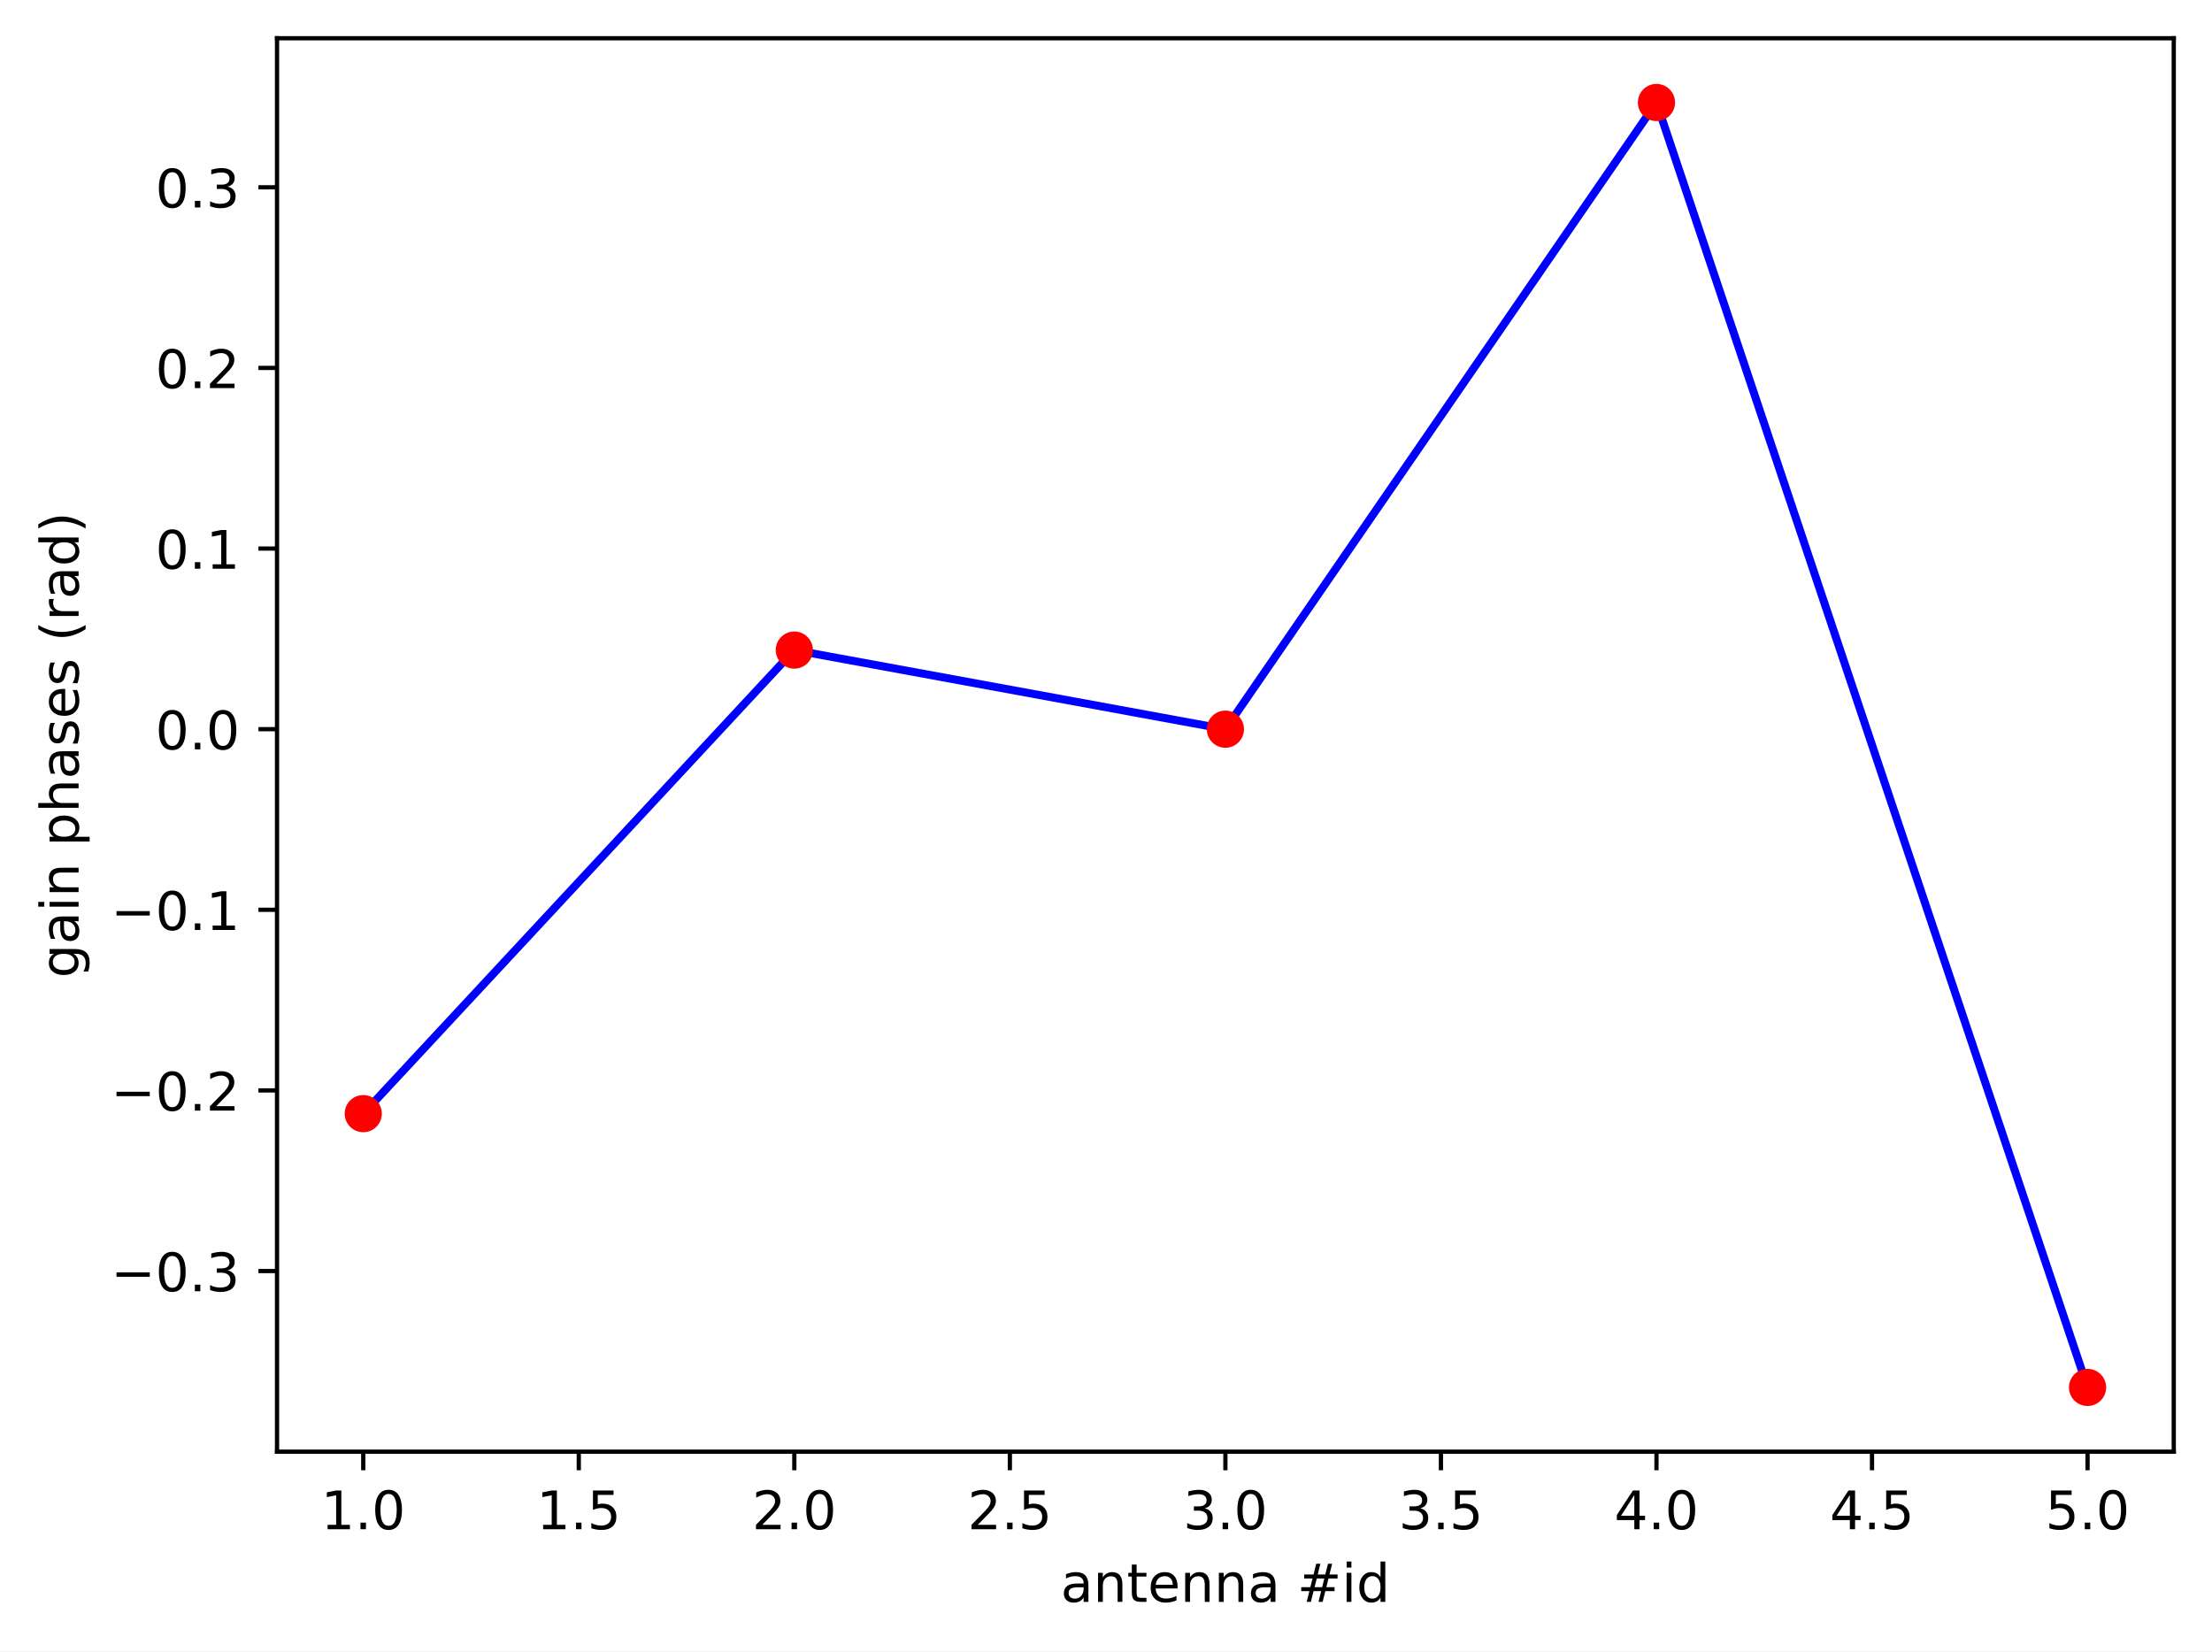
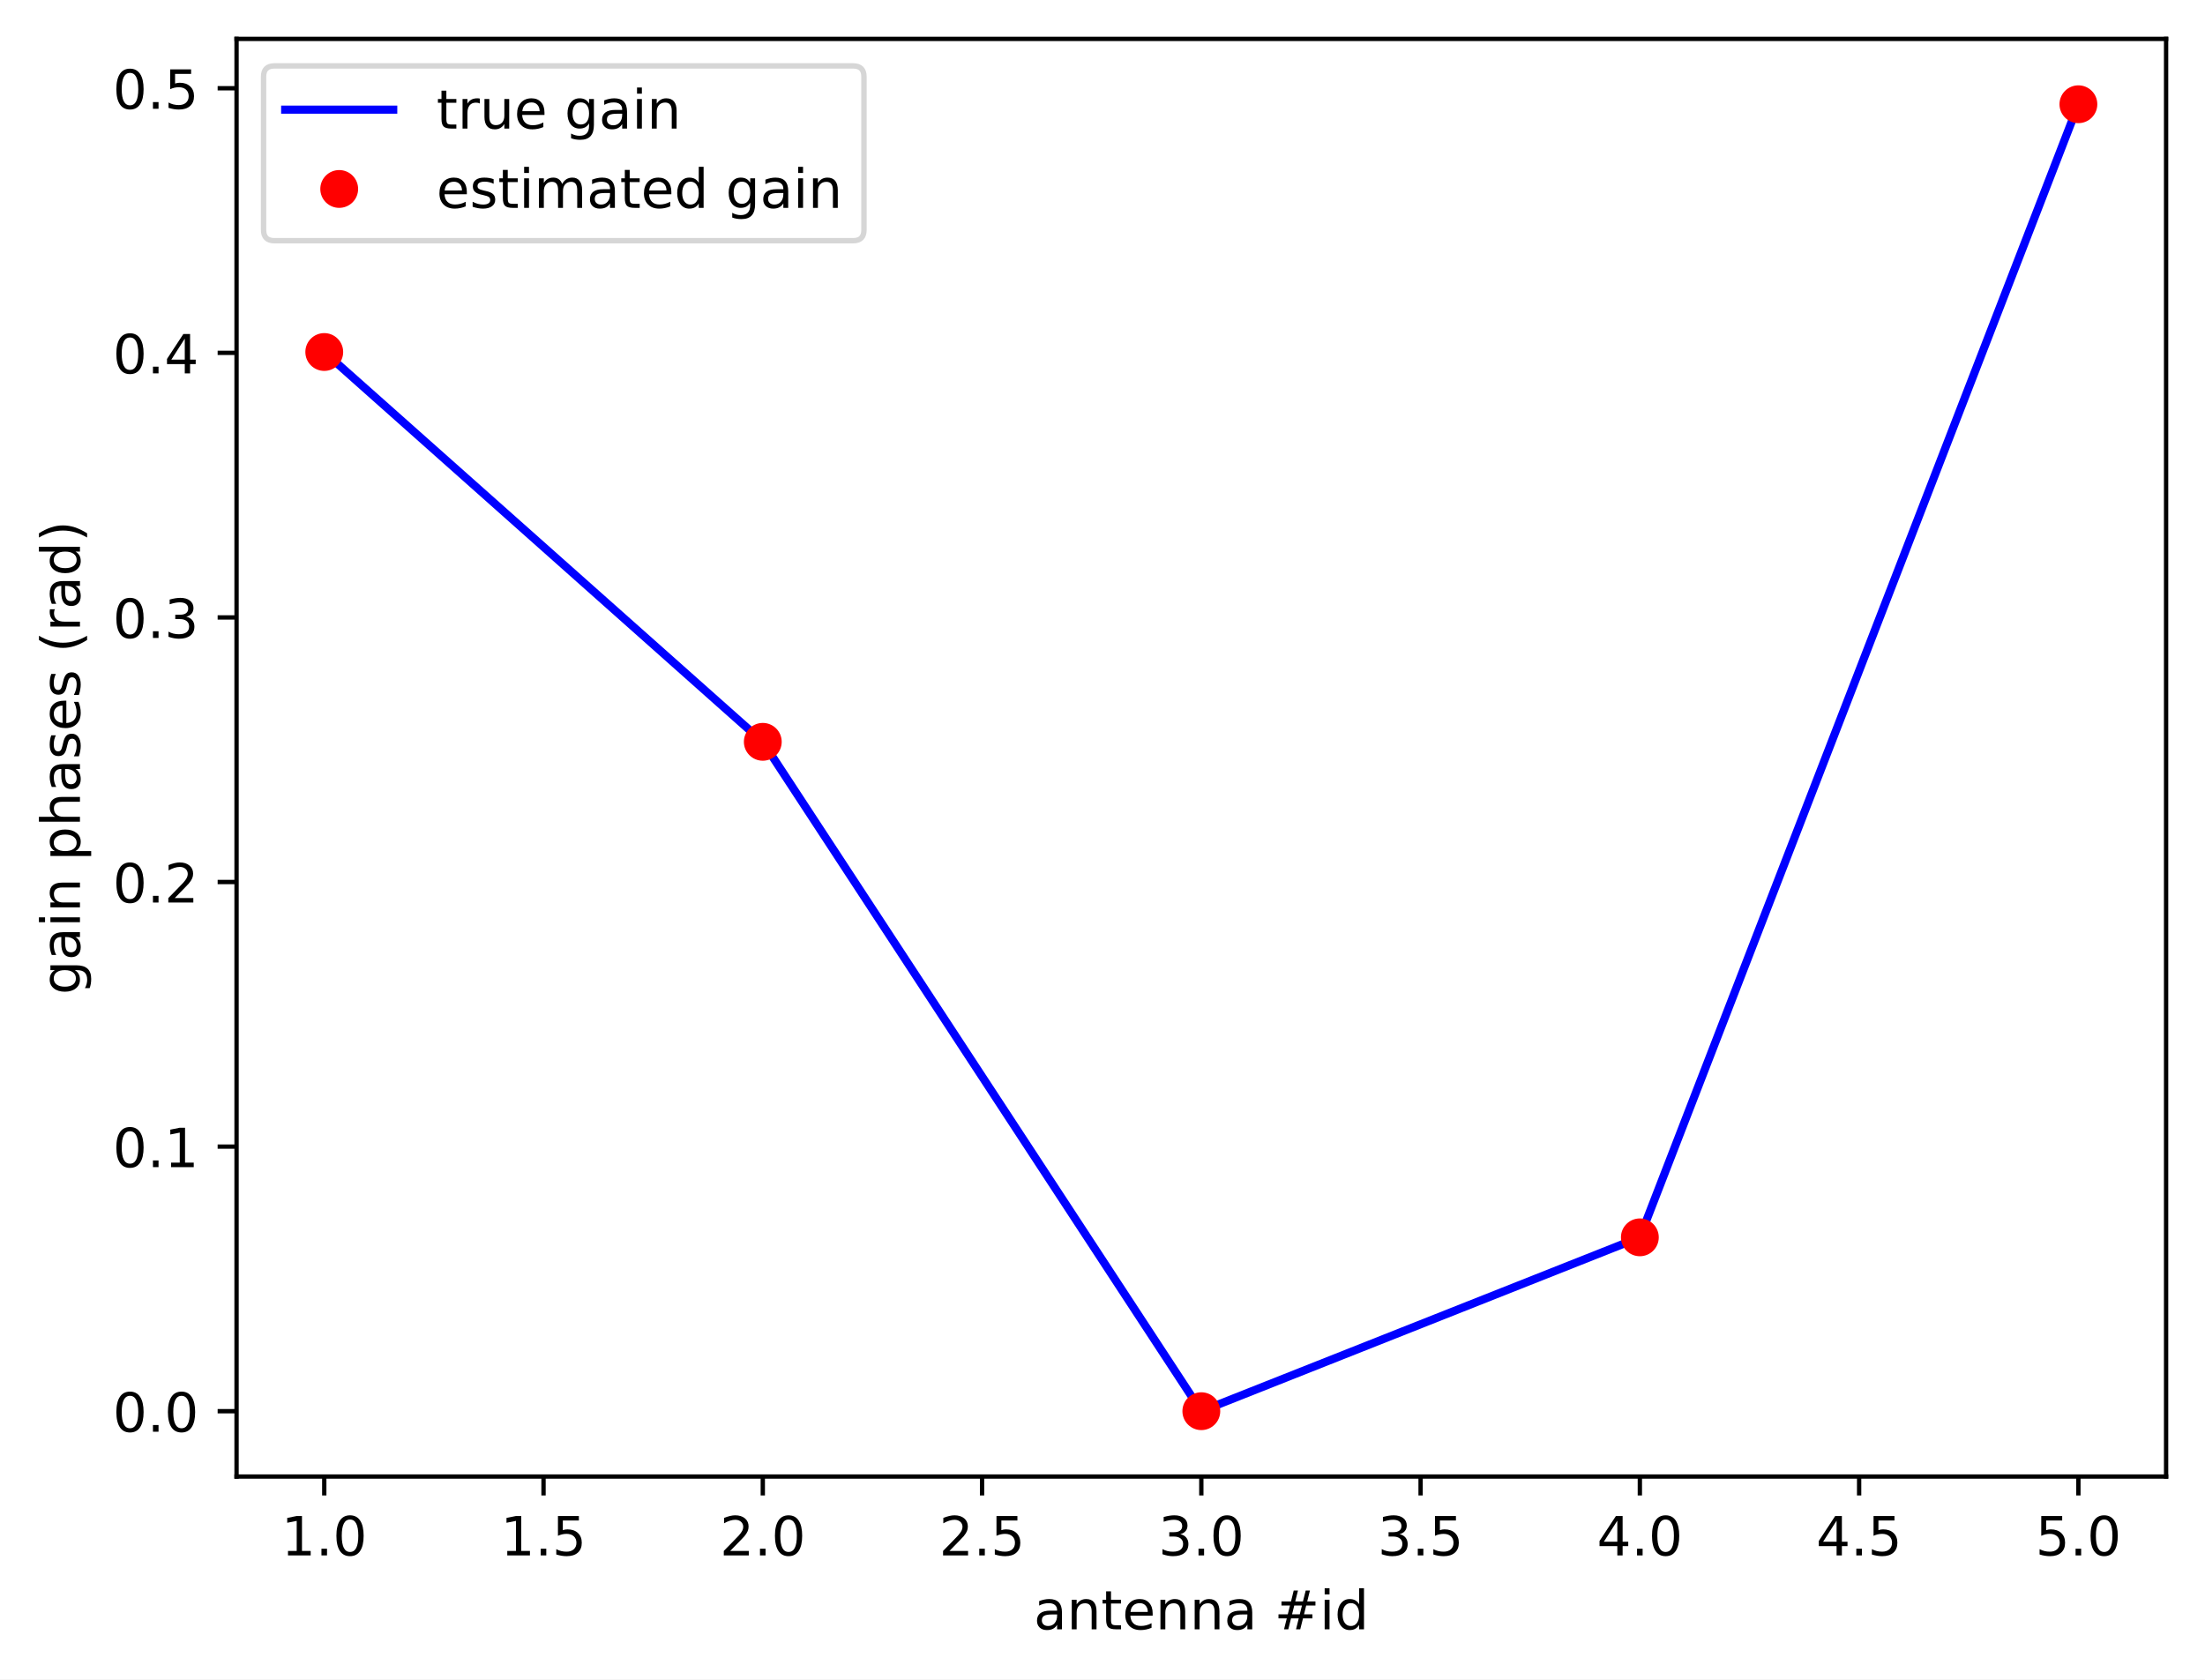
- <svg xmlns="http://www.w3.org/2000/svg" xmlns:xlink="http://www.w3.org/1999/xlink" height="310.868pt" version="1.1" viewBox="0 0 416.481 310.868" width="416.481pt">
+ <svg xmlns="http://www.w3.org/2000/svg" xmlns:xlink="http://www.w3.org/1999/xlink" height="310.868pt" version="1.1" viewBox="0 0 408.101 310.868" width="408.101pt">
  <defs>
    <style type="text/css">*{stroke-linecap:butt;stroke-linejoin:round;}</style>
  </defs>
  <g id="figure_1">
    <g id="patch_1">
-       <path d="M 0 310.868  L 416.481 310.868  L 416.481 0  L 0 0  z " style="fill:#ffffff;" />
+       <path d="M 0 310.868  L 408.101 310.868  L 408.101 0  L 0 0  z " style="fill:#ffffff;" />
    </g>
    <g id="axes_1">
      <g id="patch_2">
-         <path d="M 52.161 273.312  L 409.281 273.312  L 409.281 7.2  L 52.161 7.2  z " style="fill:#ffffff;" />
+         <path d="M 43.781 273.312  L 400.901 273.312  L 400.901 7.2  L 43.781 7.2  z " style="fill:#ffffff;" />
      </g>
      <g id="matplotlib.axis_1">
        <g id="xtick_1">
          <g id="line2d_1">
            <defs>
-               <path d="M 0 0  L 0 3.5  " id="m27cb7b0ea5" style="stroke:#000000;stroke-width:0.8;" />
-             </defs>
-             <g>
-               <use style="stroke:#000000;stroke-width:0.8;" x="68.394" xlink:href="#m27cb7b0ea5" y="273.312" />
+               <path d="M 0 0  L 0 3.5  " id="mc104767f3e" style="stroke:#000000;stroke-width:0.8;" />
+             </defs>
+             <g>
+               <use style="stroke:#000000;stroke-width:0.8;" x="60.014" xlink:href="#mc104767f3e" y="273.312" />
            </g>
          </g>
          <g id="text_1">
-             <g transform="translate(60.4421 287.9104)scale(0.1 -0.1)">
+             <g transform="translate(52.06242 287.9104)scale(0.1 -0.1)">
              <defs>
                <path d="M 794 531  L 1825 531  L 1825 4091  L 703 3866  L 703 4441  L 1819 4666  L 2450 4666  L 2450 531  L 3481 531  L 3481 0  L 794 0  L 794 531  z " id="DejaVuSans-31" transform="scale(0.015625)" />
                <path d="M 684 794  L 1344 794  L 1344 0  L 684 0  L 684 794  z " id="DejaVuSans-2e" transform="scale(0.015625)" />
                <path d="M 2034 4250  Q 1547 4250 1301 3770  Q 1056 3291 1056 2328  Q 1056 1369 1301 889  Q 1547 409 2034 409  Q 2525 409 2770 889  Q 3016 1369 3016 2328  Q 3016 3291 2770 3770  Q 2525 4250 2034 4250  z M 2034 4750  Q 2819 4750 3233 4129  Q 3647 3509 3647 2328  Q 3647 1150 3233 529  Q 2819 -91 2034 -91  Q 1250 -91 836 529  Q 422 1150 422 2328  Q 422 3509 836 4129  Q 1250 4750 2034 4750  z " id="DejaVuSans-30" transform="scale(0.015625)" />
              </defs>
              <use xlink:href="#DejaVuSans-31" />
              <use x="63.623" xlink:href="#DejaVuSans-2e" />
              <use x="95.41" xlink:href="#DejaVuSans-30" />
            </g>
          </g>
        </g>
        <g id="xtick_2">
          <g id="line2d_2">
            <g>
-               <use style="stroke:#000000;stroke-width:0.8;" x="108.975" xlink:href="#m27cb7b0ea5" y="273.312" />
+               <use style="stroke:#000000;stroke-width:0.8;" x="100.596" xlink:href="#mc104767f3e" y="273.312" />
            </g>
          </g>
          <g id="text_2">
-             <g transform="translate(101.0239 287.9104)scale(0.1 -0.1)">
+             <g transform="translate(92.64423 287.9104)scale(0.1 -0.1)">
              <defs>
                <path d="M 691 4666  L 3169 4666  L 3169 4134  L 1269 4134  L 1269 2991  Q 1406 3038 1543 3061  Q 1681 3084 1819 3084  Q 2600 3084 3056 2656  Q 3513 2228 3513 1497  Q 3513 744 3044 326  Q 2575 -91 1722 -91  Q 1428 -91 1123 -41  Q 819 9 494 109  L 494 744  Q 775 591 1075 516  Q 1375 441 1709 441  Q 2250 441 2565 725  Q 2881 1009 2881 1497  Q 2881 1984 2565 2268  Q 2250 2553 1709 2553  Q 1456 2553 1204 2497  Q 953 2441 691 2322  L 691 4666  z " id="DejaVuSans-35" transform="scale(0.015625)" />
              </defs>
              <use xlink:href="#DejaVuSans-31" />
              <use x="63.623" xlink:href="#DejaVuSans-2e" />
              <use x="95.41" xlink:href="#DejaVuSans-35" />
            </g>
          </g>
        </g>
        <g id="xtick_3">
          <g id="line2d_3">
            <g>
-               <use style="stroke:#000000;stroke-width:0.8;" x="149.557" xlink:href="#m27cb7b0ea5" y="273.312" />
+               <use style="stroke:#000000;stroke-width:0.8;" x="141.178" xlink:href="#mc104767f3e" y="273.312" />
            </g>
          </g>
          <g id="text_3">
-             <g transform="translate(141.6057 287.9104)scale(0.1 -0.1)">
+             <g transform="translate(133.2261 287.9104)scale(0.1 -0.1)">
              <defs>
                <path d="M 1228 531  L 3431 531  L 3431 0  L 469 0  L 469 531  Q 828 903 1448 1529  Q 2069 2156 2228 2338  Q 2531 2678 2651 2914  Q 2772 3150 2772 3378  Q 2772 3750 2511 3984  Q 2250 4219 1831 4219  Q 1534 4219 1204 4116  Q 875 4013 500 3803  L 500 4441  Q 881 4594 1212 4672  Q 1544 4750 1819 4750  Q 2544 4750 2975 4387  Q 3406 4025 3406 3419  Q 3406 3131 3298 2873  Q 3191 2616 2906 2266  Q 2828 2175 2409 1742  Q 1991 1309 1228 531  z " id="DejaVuSans-32" transform="scale(0.015625)" />
              </defs>
              <use xlink:href="#DejaVuSans-32" />
              <use x="63.623" xlink:href="#DejaVuSans-2e" />
              <use x="95.41" xlink:href="#DejaVuSans-30" />
            </g>
          </g>
        </g>
        <g id="xtick_4">
          <g id="line2d_4">
            <g>
-               <use style="stroke:#000000;stroke-width:0.8;" x="190.139" xlink:href="#m27cb7b0ea5" y="273.312" />
+               <use style="stroke:#000000;stroke-width:0.8;" x="181.759" xlink:href="#mc104767f3e" y="273.312" />
            </g>
          </g>
          <g id="text_4">
-             <g transform="translate(182.1876 287.9104)scale(0.1 -0.1)">
+             <g transform="translate(173.8079 287.9104)scale(0.1 -0.1)">
              <use xlink:href="#DejaVuSans-32" />
              <use x="63.623" xlink:href="#DejaVuSans-2e" />
              <use x="95.41" xlink:href="#DejaVuSans-35" />
            </g>
          </g>
        </g>
        <g id="xtick_5">
          <g id="line2d_5">
            <g>
-               <use style="stroke:#000000;stroke-width:0.8;" x="230.721" xlink:href="#m27cb7b0ea5" y="273.312" />
+               <use style="stroke:#000000;stroke-width:0.8;" x="222.341" xlink:href="#mc104767f3e" y="273.312" />
            </g>
          </g>
          <g id="text_5">
-             <g transform="translate(222.7694 287.9104)scale(0.1 -0.1)">
+             <g transform="translate(214.3897 287.9104)scale(0.1 -0.1)">
              <defs>
                <path d="M 2597 2516  Q 3050 2419 3304 2112  Q 3559 1806 3559 1356  Q 3559 666 3084 287  Q 2609 -91 1734 -91  Q 1441 -91 1130 -33  Q 819 25 488 141  L 488 750  Q 750 597 1062 519  Q 1375 441 1716 441  Q 2309 441 2620 675  Q 2931 909 2931 1356  Q 2931 1769 2642 2001  Q 2353 2234 1838 2234  L 1294 2234  L 1294 2753  L 1863 2753  Q 2328 2753 2575 2939  Q 2822 3125 2822 3475  Q 2822 3834 2567 4026  Q 2313 4219 1838 4219  Q 1578 4219 1281 4162  Q 984 4106 628 3988  L 628 4550  Q 988 4650 1302 4700  Q 1616 4750 1894 4750  Q 2613 4750 3031 4423  Q 3450 4097 3450 3541  Q 3450 3153 3228 2886  Q 3006 2619 2597 2516  z " id="DejaVuSans-33" transform="scale(0.015625)" />
              </defs>
              <use xlink:href="#DejaVuSans-33" />
              <use x="63.623" xlink:href="#DejaVuSans-2e" />
              <use x="95.41" xlink:href="#DejaVuSans-30" />
            </g>
          </g>
        </g>
        <g id="xtick_6">
          <g id="line2d_6">
            <g>
-               <use style="stroke:#000000;stroke-width:0.8;" x="271.303" xlink:href="#m27cb7b0ea5" y="273.312" />
+               <use style="stroke:#000000;stroke-width:0.8;" x="262.923" xlink:href="#mc104767f3e" y="273.312" />
            </g>
          </g>
          <g id="text_6">
-             <g transform="translate(263.3512 287.9104)scale(0.1 -0.1)">
+             <g transform="translate(254.9715 287.9104)scale(0.1 -0.1)">
              <use xlink:href="#DejaVuSans-33" />
              <use x="63.623" xlink:href="#DejaVuSans-2e" />
              <use x="95.41" xlink:href="#DejaVuSans-35" />
            </g>
          </g>
        </g>
        <g id="xtick_7">
          <g id="line2d_7">
            <g>
-               <use style="stroke:#000000;stroke-width:0.8;" x="311.885" xlink:href="#m27cb7b0ea5" y="273.312" />
+               <use style="stroke:#000000;stroke-width:0.8;" x="303.505" xlink:href="#mc104767f3e" y="273.312" />
            </g>
          </g>
          <g id="text_7">
-             <g transform="translate(303.933 287.9104)scale(0.1 -0.1)">
+             <g transform="translate(295.5533 287.9104)scale(0.1 -0.1)">
              <defs>
                <path d="M 2419 4116  L 825 1625  L 2419 1625  L 2419 4116  z M 2253 4666  L 3047 4666  L 3047 1625  L 3713 1625  L 3713 1100  L 3047 1100  L 3047 0  L 2419 0  L 2419 1100  L 313 1100  L 313 1709  L 2253 4666  z " id="DejaVuSans-34" transform="scale(0.015625)" />
              </defs>
              <use xlink:href="#DejaVuSans-34" />
              <use x="63.623" xlink:href="#DejaVuSans-2e" />
              <use x="95.41" xlink:href="#DejaVuSans-30" />
            </g>
          </g>
        </g>
        <g id="xtick_8">
          <g id="line2d_8">
            <g>
-               <use style="stroke:#000000;stroke-width:0.8;" x="352.466" xlink:href="#m27cb7b0ea5" y="273.312" />
+               <use style="stroke:#000000;stroke-width:0.8;" x="344.087" xlink:href="#mc104767f3e" y="273.312" />
            </g>
          </g>
          <g id="text_8">
-             <g transform="translate(344.5148 287.9104)scale(0.1 -0.1)">
+             <g transform="translate(336.1351 287.9104)scale(0.1 -0.1)">
              <use xlink:href="#DejaVuSans-34" />
              <use x="63.623" xlink:href="#DejaVuSans-2e" />
              <use x="95.41" xlink:href="#DejaVuSans-35" />
            </g>
          </g>
        </g>
        <g id="xtick_9">
          <g id="line2d_9">
            <g>
-               <use style="stroke:#000000;stroke-width:0.8;" x="393.048" xlink:href="#m27cb7b0ea5" y="273.312" />
+               <use style="stroke:#000000;stroke-width:0.8;" x="384.669" xlink:href="#mc104767f3e" y="273.312" />
            </g>
          </g>
          <g id="text_9">
-             <g transform="translate(385.0966 287.9104)scale(0.1 -0.1)">
+             <g transform="translate(376.717 287.9104)scale(0.1 -0.1)">
              <use xlink:href="#DejaVuSans-35" />
              <use x="63.623" xlink:href="#DejaVuSans-2e" />
              <use x="95.41" xlink:href="#DejaVuSans-30" />
            </g>
          </g>
        </g>
        <g id="text_10">
-           <g transform="translate(199.7077 301.5886)scale(0.1 -0.1)">
+           <g transform="translate(191.328 301.5886)scale(0.1 -0.1)">
            <defs>
              <path d="M 2194 1759  Q 1497 1759 1228 1600  Q 959 1441 959 1056  Q 959 750 1161 570  Q 1363 391 1709 391  Q 2188 391 2477 730  Q 2766 1069 2766 1631  L 2766 1759  L 2194 1759  z M 3341 1997  L 3341 0  L 2766 0  L 2766 531  Q 2569 213 2275 61  Q 1981 -91 1556 -91  Q 1019 -91 701 211  Q 384 513 384 1019  Q 384 1609 779 1909  Q 1175 2209 1959 2209  L 2766 2209  L 2766 2266  Q 2766 2663 2505 2880  Q 2244 3097 1772 3097  Q 1472 3097 1187 3025  Q 903 2953 641 2809  L 641 3341  Q 956 3463 1253 3523  Q 1550 3584 1831 3584  Q 2591 3584 2966 3190  Q 3341 2797 3341 1997  z " id="DejaVuSans-61" transform="scale(0.015625)" />
              <path d="M 3513 2113  L 3513 0  L 2938 0  L 2938 2094  Q 2938 2591 2744 2837  Q 2550 3084 2163 3084  Q 1697 3084 1428 2787  Q 1159 2491 1159 1978  L 1159 0  L 581 0  L 581 3500  L 1159 3500  L 1159 2956  Q 1366 3272 1645 3428  Q 1925 3584 2291 3584  Q 2894 3584 3203 3211  Q 3513 2838 3513 2113  z " id="DejaVuSans-6e" transform="scale(0.015625)" />
              <path d="M 1172 4494  L 1172 3500  L 2356 3500  L 2356 3053  L 1172 3053  L 1172 1153  Q 1172 725 1289 603  Q 1406 481 1766 481  L 2356 481  L 2356 0  L 1766 0  Q 1100 0 847 248  Q 594 497 594 1153  L 594 3053  L 172 3053  L 172 3500  L 594 3500  L 594 4494  L 1172 4494  z " id="DejaVuSans-74" transform="scale(0.015625)" />
              <path d="M 3597 1894  L 3597 1613  L 953 1613  Q 991 1019 1311 708  Q 1631 397 2203 397  Q 2534 397 2845 478  Q 3156 559 3463 722  L 3463 178  Q 3153 47 2828 -22  Q 2503 -91 2169 -91  Q 1331 -91 842 396  Q 353 884 353 1716  Q 353 2575 817 3079  Q 1281 3584 2069 3584  Q 2775 3584 3186 3129  Q 3597 2675 3597 1894  z M 3022 2063  Q 3016 2534 2758 2815  Q 2500 3097 2075 3097  Q 1594 3097 1305 2825  Q 1016 2553 972 2059  L 3022 2063  z " id="DejaVuSans-65" transform="scale(0.015625)" />
              <path id="DejaVuSans-20" transform="scale(0.015625)" />
              <path d="M 3272 2816  L 2363 2816  L 2100 1772  L 3016 1772  L 3272 2816  z M 2803 4594  L 2478 3297  L 3391 3297  L 3719 4594  L 4219 4594  L 3897 3297  L 4872 3297  L 4872 2816  L 3775 2816  L 3519 1772  L 4513 1772  L 4513 1294  L 3397 1294  L 3072 0  L 2572 0  L 2894 1294  L 1978 1294  L 1656 0  L 1153 0  L 1478 1294  L 494 1294  L 494 1772  L 1594 1772  L 1856 2816  L 850 2816  L 850 3297  L 1978 3297  L 2297 4594  L 2803 4594  z " id="DejaVuSans-23" transform="scale(0.015625)" />
              <path d="M 603 3500  L 1178 3500  L 1178 0  L 603 0  L 603 3500  z M 603 4863  L 1178 4863  L 1178 4134  L 603 4134  L 603 4863  z " id="DejaVuSans-69" transform="scale(0.015625)" />
              <path d="M 2906 2969  L 2906 4863  L 3481 4863  L 3481 0  L 2906 0  L 2906 525  Q 2725 213 2448 61  Q 2172 -91 1784 -91  Q 1150 -91 751 415  Q 353 922 353 1747  Q 353 2572 751 3078  Q 1150 3584 1784 3584  Q 2172 3584 2448 3432  Q 2725 3281 2906 2969  z M 947 1747  Q 947 1113 1208 752  Q 1469 391 1925 391  Q 2381 391 2643 752  Q 2906 1113 2906 1747  Q 2906 2381 2643 2742  Q 2381 3103 1925 3103  Q 1469 3103 1208 2742  Q 947 2381 947 1747  z " id="DejaVuSans-64" transform="scale(0.015625)" />
            </defs>
            <use xlink:href="#DejaVuSans-61" />
            <use x="61.279" xlink:href="#DejaVuSans-6e" />
            <use x="124.658" xlink:href="#DejaVuSans-74" />
            <use x="163.867" xlink:href="#DejaVuSans-65" />
            <use x="225.391" xlink:href="#DejaVuSans-6e" />
            <use x="288.77" xlink:href="#DejaVuSans-6e" />
            <use x="352.148" xlink:href="#DejaVuSans-61" />
            <use x="413.428" xlink:href="#DejaVuSans-20" />
            <use x="445.215" xlink:href="#DejaVuSans-23" />
            <use x="529.004" xlink:href="#DejaVuSans-69" />
            <use x="556.787" xlink:href="#DejaVuSans-64" />
          </g>
        </g>
      </g>
      <g id="matplotlib.axis_2">
        <g id="ytick_1">
          <g id="line2d_10">
            <defs>
-               <path d="M 0 0  L -3.5 0  " id="ma66bd36f1b" style="stroke:#000000;stroke-width:0.8;" />
-             </defs>
-             <g>
-               <use style="stroke:#000000;stroke-width:0.8;" x="52.161" xlink:href="#ma66bd36f1b" y="239.306" />
+               <path d="M 0 0  L -3.5 0  " id="m216b843361" style="stroke:#000000;stroke-width:0.8;" />
+             </defs>
+             <g>
+               <use style="stroke:#000000;stroke-width:0.8;" x="43.781" xlink:href="#m216b843361" y="261.216" />
            </g>
          </g>
          <g id="text_11">
-             <g transform="translate(20.87813 243.1048)scale(0.1 -0.1)">
-               <defs>
-                 <path d="M 678 2272  L 4684 2272  L 4684 1741  L 678 1741  L 678 2272  z " id="DejaVuSans-2212" transform="scale(0.015625)" />
-               </defs>
-               <use xlink:href="#DejaVuSans-2212" />
-               <use x="83.789" xlink:href="#DejaVuSans-30" />
-               <use x="147.412" xlink:href="#DejaVuSans-2e" />
-               <use x="179.199" xlink:href="#DejaVuSans-33" />
+             <g transform="translate(20.87813 265.0152)scale(0.1 -0.1)">
+               <use xlink:href="#DejaVuSans-30" />
+               <use x="63.623" xlink:href="#DejaVuSans-2e" />
+               <use x="95.41" xlink:href="#DejaVuSans-30" />
            </g>
          </g>
        </g>
        <g id="ytick_2">
          <g id="line2d_11">
            <g>
-               <use style="stroke:#000000;stroke-width:0.8;" x="52.161" xlink:href="#ma66bd36f1b" y="205.299" />
+               <use style="stroke:#000000;stroke-width:0.8;" x="43.781" xlink:href="#m216b843361" y="212.24" />
            </g>
          </g>
          <g id="text_12">
-             <g transform="translate(20.87813 209.0978)scale(0.1 -0.1)">
-               <use xlink:href="#DejaVuSans-2212" />
-               <use x="83.789" xlink:href="#DejaVuSans-30" />
-               <use x="147.412" xlink:href="#DejaVuSans-2e" />
-               <use x="179.199" xlink:href="#DejaVuSans-32" />
+             <g transform="translate(20.87813 216.0392)scale(0.1 -0.1)">
+               <use xlink:href="#DejaVuSans-30" />
+               <use x="63.623" xlink:href="#DejaVuSans-2e" />
+               <use x="95.41" xlink:href="#DejaVuSans-31" />
            </g>
          </g>
        </g>
        <g id="ytick_3">
          <g id="line2d_12">
            <g>
-               <use style="stroke:#000000;stroke-width:0.8;" x="52.161" xlink:href="#ma66bd36f1b" y="171.292" />
+               <use style="stroke:#000000;stroke-width:0.8;" x="43.781" xlink:href="#m216b843361" y="163.264" />
            </g>
          </g>
          <g id="text_13">
-             <g transform="translate(20.87813 175.0908)scale(0.1 -0.1)">
-               <use xlink:href="#DejaVuSans-2212" />
-               <use x="83.789" xlink:href="#DejaVuSans-30" />
-               <use x="147.412" xlink:href="#DejaVuSans-2e" />
-               <use x="179.199" xlink:href="#DejaVuSans-31" />
+             <g transform="translate(20.87813 167.0632)scale(0.1 -0.1)">
+               <use xlink:href="#DejaVuSans-30" />
+               <use x="63.623" xlink:href="#DejaVuSans-2e" />
+               <use x="95.41" xlink:href="#DejaVuSans-32" />
            </g>
          </g>
        </g>
        <g id="ytick_4">
          <g id="line2d_13">
            <g>
-               <use style="stroke:#000000;stroke-width:0.8;" x="52.161" xlink:href="#ma66bd36f1b" y="137.285" />
+               <use style="stroke:#000000;stroke-width:0.8;" x="43.781" xlink:href="#m216b843361" y="114.288" />
            </g>
          </g>
          <g id="text_14">
-             <g transform="translate(29.25781 141.0838)scale(0.1 -0.1)">
-               <use xlink:href="#DejaVuSans-30" />
-               <use x="63.623" xlink:href="#DejaVuSans-2e" />
-               <use x="95.41" xlink:href="#DejaVuSans-30" />
+             <g transform="translate(20.87813 118.0872)scale(0.1 -0.1)">
+               <use xlink:href="#DejaVuSans-30" />
+               <use x="63.623" xlink:href="#DejaVuSans-2e" />
+               <use x="95.41" xlink:href="#DejaVuSans-33" />
            </g>
          </g>
        </g>
        <g id="ytick_5">
          <g id="line2d_14">
            <g>
-               <use style="stroke:#000000;stroke-width:0.8;" x="52.161" xlink:href="#ma66bd36f1b" y="103.278" />
+               <use style="stroke:#000000;stroke-width:0.8;" x="43.781" xlink:href="#m216b843361" y="65.312" />
            </g>
          </g>
          <g id="text_15">
-             <g transform="translate(29.25781 107.0768)scale(0.1 -0.1)">
-               <use xlink:href="#DejaVuSans-30" />
-               <use x="63.623" xlink:href="#DejaVuSans-2e" />
-               <use x="95.41" xlink:href="#DejaVuSans-31" />
+             <g transform="translate(20.87813 69.11118)scale(0.1 -0.1)">
+               <use xlink:href="#DejaVuSans-30" />
+               <use x="63.623" xlink:href="#DejaVuSans-2e" />
+               <use x="95.41" xlink:href="#DejaVuSans-34" />
            </g>
          </g>
        </g>
        <g id="ytick_6">
          <g id="line2d_15">
            <g>
-               <use style="stroke:#000000;stroke-width:0.8;" x="52.161" xlink:href="#ma66bd36f1b" y="69.271" />
+               <use style="stroke:#000000;stroke-width:0.8;" x="43.781" xlink:href="#m216b843361" y="16.336" />
            </g>
          </g>
          <g id="text_16">
-             <g transform="translate(29.25781 73.06979)scale(0.1 -0.1)">
-               <use xlink:href="#DejaVuSans-30" />
-               <use x="63.623" xlink:href="#DejaVuSans-2e" />
-               <use x="95.41" xlink:href="#DejaVuSans-32" />
-             </g>
-           </g>
-         </g>
-         <g id="ytick_7">
-           <g id="line2d_16">
-             <g>
-               <use style="stroke:#000000;stroke-width:0.8;" x="52.161" xlink:href="#ma66bd36f1b" y="35.264" />
-             </g>
-           </g>
-           <g id="text_17">
-             <g transform="translate(29.25781 39.06278)scale(0.1 -0.1)">
-               <use xlink:href="#DejaVuSans-30" />
-               <use x="63.623" xlink:href="#DejaVuSans-2e" />
-               <use x="95.41" xlink:href="#DejaVuSans-33" />
-             </g>
-           </g>
-         </g>
-         <g id="text_18">
+             <g transform="translate(20.87813 20.13517)scale(0.1 -0.1)">
+               <use xlink:href="#DejaVuSans-30" />
+               <use x="63.623" xlink:href="#DejaVuSans-2e" />
+               <use x="95.41" xlink:href="#DejaVuSans-35" />
+             </g>
+           </g>
+         </g>
+         <g id="text_17">
          <g transform="translate(14.79844 184.1185)rotate(-90)scale(0.1 -0.1)">
            <defs>
              <path d="M 2906 1791  Q 2906 2416 2648 2759  Q 2391 3103 1925 3103  Q 1463 3103 1205 2759  Q 947 2416 947 1791  Q 947 1169 1205 825  Q 1463 481 1925 481  Q 2391 481 2648 825  Q 2906 1169 2906 1791  z M 3481 434  Q 3481 -459 3084 -895  Q 2688 -1331 1869 -1331  Q 1566 -1331 1297 -1286  Q 1028 -1241 775 -1147  L 775 -588  Q 1028 -725 1275 -790  Q 1522 -856 1778 -856  Q 2344 -856 2625 -561  Q 2906 -266 2906 331  L 2906 616  Q 2728 306 2450 153  Q 2172 0 1784 0  Q 1141 0 747 490  Q 353 981 353 1791  Q 353 2603 747 3093  Q 1141 3584 1784 3584  Q 2172 3584 2450 3431  Q 2728 3278 2906 2969  L 2906 3500  L 3481 3500  L 3481 434  z " id="DejaVuSans-67" transform="scale(0.015625)" />
              <path d="M 1159 525  L 1159 -1331  L 581 -1331  L 581 3500  L 1159 3500  L 1159 2969  Q 1341 3281 1617 3432  Q 1894 3584 2278 3584  Q 2916 3584 3314 3078  Q 3713 2572 3713 1747  Q 3713 922 3314 415  Q 2916 -91 2278 -91  Q 1894 -91 1617 61  Q 1341 213 1159 525  z M 3116 1747  Q 3116 2381 2855 2742  Q 2594 3103 2138 3103  Q 1681 3103 1420 2742  Q 1159 2381 1159 1747  Q 1159 1113 1420 752  Q 1681 391 2138 391  Q 2594 391 2855 752  Q 3116 1113 3116 1747  z " id="DejaVuSans-70" transform="scale(0.015625)" />
              <path d="M 3513 2113  L 3513 0  L 2938 0  L 2938 2094  Q 2938 2591 2744 2837  Q 2550 3084 2163 3084  Q 1697 3084 1428 2787  Q 1159 2491 1159 1978  L 1159 0  L 581 0  L 581 4863  L 1159 4863  L 1159 2956  Q 1366 3272 1645 3428  Q 1925 3584 2291 3584  Q 2894 3584 3203 3211  Q 3513 2838 3513 2113  z " id="DejaVuSans-68" transform="scale(0.015625)" />
              <path d="M 2834 3397  L 2834 2853  Q 2591 2978 2328 3040  Q 2066 3103 1784 3103  Q 1356 3103 1142 2972  Q 928 2841 928 2578  Q 928 2378 1081 2264  Q 1234 2150 1697 2047  L 1894 2003  Q 2506 1872 2764 1633  Q 3022 1394 3022 966  Q 3022 478 2636 193  Q 2250 -91 1575 -91  Q 1294 -91 989 -36  Q 684 19 347 128  L 347 722  Q 666 556 975 473  Q 1284 391 1588 391  Q 1994 391 2212 530  Q 2431 669 2431 922  Q 2431 1156 2273 1281  Q 2116 1406 1581 1522  L 1381 1569  Q 847 1681 609 1914  Q 372 2147 372 2553  Q 372 3047 722 3315  Q 1072 3584 1716 3584  Q 2034 3584 2315 3537  Q 2597 3491 2834 3397  z " id="DejaVuSans-73" transform="scale(0.015625)" />
              <path d="M 1984 4856  Q 1566 4138 1362 3434  Q 1159 2731 1159 2009  Q 1159 1288 1364 580  Q 1569 -128 1984 -844  L 1484 -844  Q 1016 -109 783 600  Q 550 1309 550 2009  Q 550 2706 781 3412  Q 1013 4119 1484 4856  L 1984 4856  z " id="DejaVuSans-28" transform="scale(0.015625)" />
              <path d="M 2631 2963  Q 2534 3019 2420 3045  Q 2306 3072 2169 3072  Q 1681 3072 1420 2755  Q 1159 2438 1159 1844  L 1159 0  L 581 0  L 581 3500  L 1159 3500  L 1159 2956  Q 1341 3275 1631 3429  Q 1922 3584 2338 3584  Q 2397 3584 2469 3576  Q 2541 3569 2628 3553  L 2631 2963  z " id="DejaVuSans-72" transform="scale(0.015625)" />
              <path d="M 513 4856  L 1013 4856  Q 1481 4119 1714 3412  Q 1947 2706 1947 2009  Q 1947 1309 1714 600  Q 1481 -109 1013 -844  L 513 -844  Q 928 -128 1133 580  Q 1338 1288 1338 2009  Q 1338 2731 1133 3434  Q 928 4138 513 4856  z " id="DejaVuSans-29" transform="scale(0.015625)" />
            </defs>
            <use xlink:href="#DejaVuSans-67" />
            <use x="63.477" xlink:href="#DejaVuSans-61" />
            <use x="124.756" xlink:href="#DejaVuSans-69" />
            <use x="152.539" xlink:href="#DejaVuSans-6e" />
            <use x="215.918" xlink:href="#DejaVuSans-20" />
            <use x="247.705" xlink:href="#DejaVuSans-70" />
            <use x="311.182" xlink:href="#DejaVuSans-68" />
            <use x="374.561" xlink:href="#DejaVuSans-61" />
            <use x="435.84" xlink:href="#DejaVuSans-73" />
            <use x="487.939" xlink:href="#DejaVuSans-65" />
            <use x="549.463" xlink:href="#DejaVuSans-73" />
            <use x="601.562" xlink:href="#DejaVuSans-20" />
            <use x="633.35" xlink:href="#DejaVuSans-28" />
            <use x="672.363" xlink:href="#DejaVuSans-72" />
            <use x="713.477" xlink:href="#DejaVuSans-61" />
            <use x="774.756" xlink:href="#DejaVuSans-64" />
            <use x="838.232" xlink:href="#DejaVuSans-29" />
          </g>
        </g>
      </g>
+       <g id="line2d_16">
+         <path clip-path="url(#pe7559898a9)" d="M 60.014 65.157  L 141.178 137.314  L 222.341 261.216  L 303.505 229.035  L 384.669 19.296  " style="fill:none;stroke:#0000ff;stroke-linecap:square;stroke-width:1.5;" />
+       </g>
      <g id="line2d_17">
-         <path clip-path="url(#p0b99a88b04)" d="M 68.394 209.667  L 149.557 122.393  L 230.721 137.285  L 311.885 19.296  L 393.048 261.216  " style="fill:none;stroke:#0000ff;stroke-linecap:square;stroke-width:1.5;" />
-       </g>
-       <g id="line2d_18">
        <defs>
-           <path d="M 0 3  C 0.796 3 1.559 2.684 2.121 2.121  C 2.684 1.559 3 0.796 3 0  C 3 -0.796 2.684 -1.559 2.121 -2.121  C 1.559 -2.684 0.796 -3 0 -3  C -0.796 -3 -1.559 -2.684 -2.121 -2.121  C -2.684 -1.559 -3 -0.796 -3 0  C -3 0.796 -2.684 1.559 -2.121 2.121  C -1.559 2.684 -0.796 3 0 3  z " id="m05e0ff6a44" style="stroke:#ff0000;" />
+           <path d="M 0 3  C 0.796 3 1.559 2.684 2.121 2.121  C 2.684 1.559 3 0.796 3 0  C 3 -0.796 2.684 -1.559 2.121 -2.121  C 1.559 -2.684 0.796 -3 0 -3  C -0.796 -3 -1.559 -2.684 -2.121 -2.121  C -2.684 -1.559 -3 -0.796 -3 0  C -3 0.796 -2.684 1.559 -2.121 2.121  C -1.559 2.684 -0.796 3 0 3  z " id="m9f751927ca" style="stroke:#ff0000;" />
        </defs>
-         <g clip-path="url(#p0b99a88b04)">
-           <use style="fill:#ff0000;stroke:#ff0000;" x="68.394" xlink:href="#m05e0ff6a44" y="209.667" />
-           <use style="fill:#ff0000;stroke:#ff0000;" x="149.557" xlink:href="#m05e0ff6a44" y="122.393" />
-           <use style="fill:#ff0000;stroke:#ff0000;" x="230.721" xlink:href="#m05e0ff6a44" y="137.285" />
-           <use style="fill:#ff0000;stroke:#ff0000;" x="311.885" xlink:href="#m05e0ff6a44" y="19.296" />
-           <use style="fill:#ff0000;stroke:#ff0000;" x="393.048" xlink:href="#m05e0ff6a44" y="261.216" />
+         <g clip-path="url(#pe7559898a9)">
+           <use style="fill:#ff0000;stroke:#ff0000;" x="60.014" xlink:href="#m9f751927ca" y="65.157" />
+           <use style="fill:#ff0000;stroke:#ff0000;" x="141.178" xlink:href="#m9f751927ca" y="137.314" />
+           <use style="fill:#ff0000;stroke:#ff0000;" x="222.341" xlink:href="#m9f751927ca" y="261.216" />
+           <use style="fill:#ff0000;stroke:#ff0000;" x="303.505" xlink:href="#m9f751927ca" y="229.035" />
+           <use style="fill:#ff0000;stroke:#ff0000;" x="384.669" xlink:href="#m9f751927ca" y="19.296" />
        </g>
      </g>
      <g id="patch_3">
-         <path d="M 52.161 273.312  L 52.161 7.2  " style="fill:none;stroke:#000000;stroke-linecap:square;stroke-linejoin:miter;stroke-width:0.8;" />
+         <path d="M 43.781 273.312  L 43.781 7.2  " style="fill:none;stroke:#000000;stroke-linecap:square;stroke-linejoin:miter;stroke-width:0.8;" />
      </g>
      <g id="patch_4">
-         <path d="M 409.281 273.312  L 409.281 7.2  " style="fill:none;stroke:#000000;stroke-linecap:square;stroke-linejoin:miter;stroke-width:0.8;" />
+         <path d="M 400.901 273.312  L 400.901 7.2  " style="fill:none;stroke:#000000;stroke-linecap:square;stroke-linejoin:miter;stroke-width:0.8;" />
      </g>
      <g id="patch_5">
-         <path d="M 52.161 273.312  L 409.281 273.312  " style="fill:none;stroke:#000000;stroke-linecap:square;stroke-linejoin:miter;stroke-width:0.8;" />
+         <path d="M 43.781 273.312  L 400.901 273.312  " style="fill:none;stroke:#000000;stroke-linecap:square;stroke-linejoin:miter;stroke-width:0.8;" />
      </g>
      <g id="patch_6">
-         <path d="M 52.161 7.2  L 409.281 7.2  " style="fill:none;stroke:#000000;stroke-linecap:square;stroke-linejoin:miter;stroke-width:0.8;" />
+         <path d="M 43.781 7.2  L 400.901 7.2  " style="fill:none;stroke:#000000;stroke-linecap:square;stroke-linejoin:miter;stroke-width:0.8;" />
+       </g>
+       <g id="legend_1">
+         <g id="patch_7">
+           <path d="M 50.781 44.556  L 157.903 44.556  Q 159.903 44.556 159.903 42.556  L 159.903 14.2  Q 159.903 12.2 157.903 12.2  L 50.781 12.2  Q 48.781 12.2 48.781 14.2  L 48.781 42.556  Q 48.781 44.556 50.781 44.556  z " style="fill:#ffffff;opacity:0.8;stroke:#cccccc;stroke-linejoin:miter;" />
+         </g>
+         <g id="line2d_18">
+           <path d="M 52.781 20.298  L 72.781 20.298  " style="fill:none;stroke:#0000ff;stroke-linecap:square;stroke-width:1.5;" />
+         </g>
+         <g id="line2d_19" />
+         <g id="text_18">
+           <g transform="translate(80.78125 23.79844)scale(0.1 -0.1)">
+             <defs>
+               <path d="M 544 1381  L 544 3500  L 1119 3500  L 1119 1403  Q 1119 906 1312 657  Q 1506 409 1894 409  Q 2359 409 2629 706  Q 2900 1003 2900 1516  L 2900 3500  L 3475 3500  L 3475 0  L 2900 0  L 2900 538  Q 2691 219 2414 64  Q 2138 -91 1772 -91  Q 1169 -91 856 284  Q 544 659 544 1381  z M 1991 3584  L 1991 3584  z " id="DejaVuSans-75" transform="scale(0.015625)" />
+             </defs>
+             <use xlink:href="#DejaVuSans-74" />
+             <use x="39.209" xlink:href="#DejaVuSans-72" />
+             <use x="80.322" xlink:href="#DejaVuSans-75" />
+             <use x="143.701" xlink:href="#DejaVuSans-65" />
+             <use x="205.225" xlink:href="#DejaVuSans-20" />
+             <use x="237.012" xlink:href="#DejaVuSans-67" />
+             <use x="300.488" xlink:href="#DejaVuSans-61" />
+             <use x="361.768" xlink:href="#DejaVuSans-69" />
+             <use x="389.551" xlink:href="#DejaVuSans-6e" />
+           </g>
+         </g>
+         <g id="line2d_20" />
+         <g id="line2d_21">
+           <g>
+             <use style="fill:#ff0000;stroke:#ff0000;" x="62.781" xlink:href="#m9f751927ca" y="34.977" />
+           </g>
+         </g>
+         <g id="text_19">
+           <g transform="translate(80.78125 38.47656)scale(0.1 -0.1)">
+             <defs>
+               <path d="M 3328 2828  Q 3544 3216 3844 3400  Q 4144 3584 4550 3584  Q 5097 3584 5394 3201  Q 5691 2819 5691 2113  L 5691 0  L 5113 0  L 5113 2094  Q 5113 2597 4934 2840  Q 4756 3084 4391 3084  Q 3944 3084 3684 2787  Q 3425 2491 3425 1978  L 3425 0  L 2847 0  L 2847 2094  Q 2847 2600 2669 2842  Q 2491 3084 2119 3084  Q 1678 3084 1418 2786  Q 1159 2488 1159 1978  L 1159 0  L 581 0  L 581 3500  L 1159 3500  L 1159 2956  Q 1356 3278 1631 3431  Q 1906 3584 2284 3584  Q 2666 3584 2933 3390  Q 3200 3197 3328 2828  z " id="DejaVuSans-6d" transform="scale(0.015625)" />
+             </defs>
+             <use xlink:href="#DejaVuSans-65" />
+             <use x="61.523" xlink:href="#DejaVuSans-73" />
+             <use x="113.623" xlink:href="#DejaVuSans-74" />
+             <use x="152.832" xlink:href="#DejaVuSans-69" />
+             <use x="180.615" xlink:href="#DejaVuSans-6d" />
+             <use x="278.027" xlink:href="#DejaVuSans-61" />
+             <use x="339.307" xlink:href="#DejaVuSans-74" />
+             <use x="378.516" xlink:href="#DejaVuSans-65" />
+             <use x="440.039" xlink:href="#DejaVuSans-64" />
+             <use x="503.516" xlink:href="#DejaVuSans-20" />
+             <use x="535.303" xlink:href="#DejaVuSans-67" />
+             <use x="598.779" xlink:href="#DejaVuSans-61" />
+             <use x="660.059" xlink:href="#DejaVuSans-69" />
+             <use x="687.842" xlink:href="#DejaVuSans-6e" />
+           </g>
+         </g>
      </g>
    </g>
  </g>
  <defs>
-     <clipPath id="p0b99a88b04">
-       <rect height="266.112" width="357.12" x="52.161" y="7.2" />
+     <clipPath id="pe7559898a9">
+       <rect height="266.112" width="357.12" x="43.781" y="7.2" />
    </clipPath>
  </defs>
</svg>
